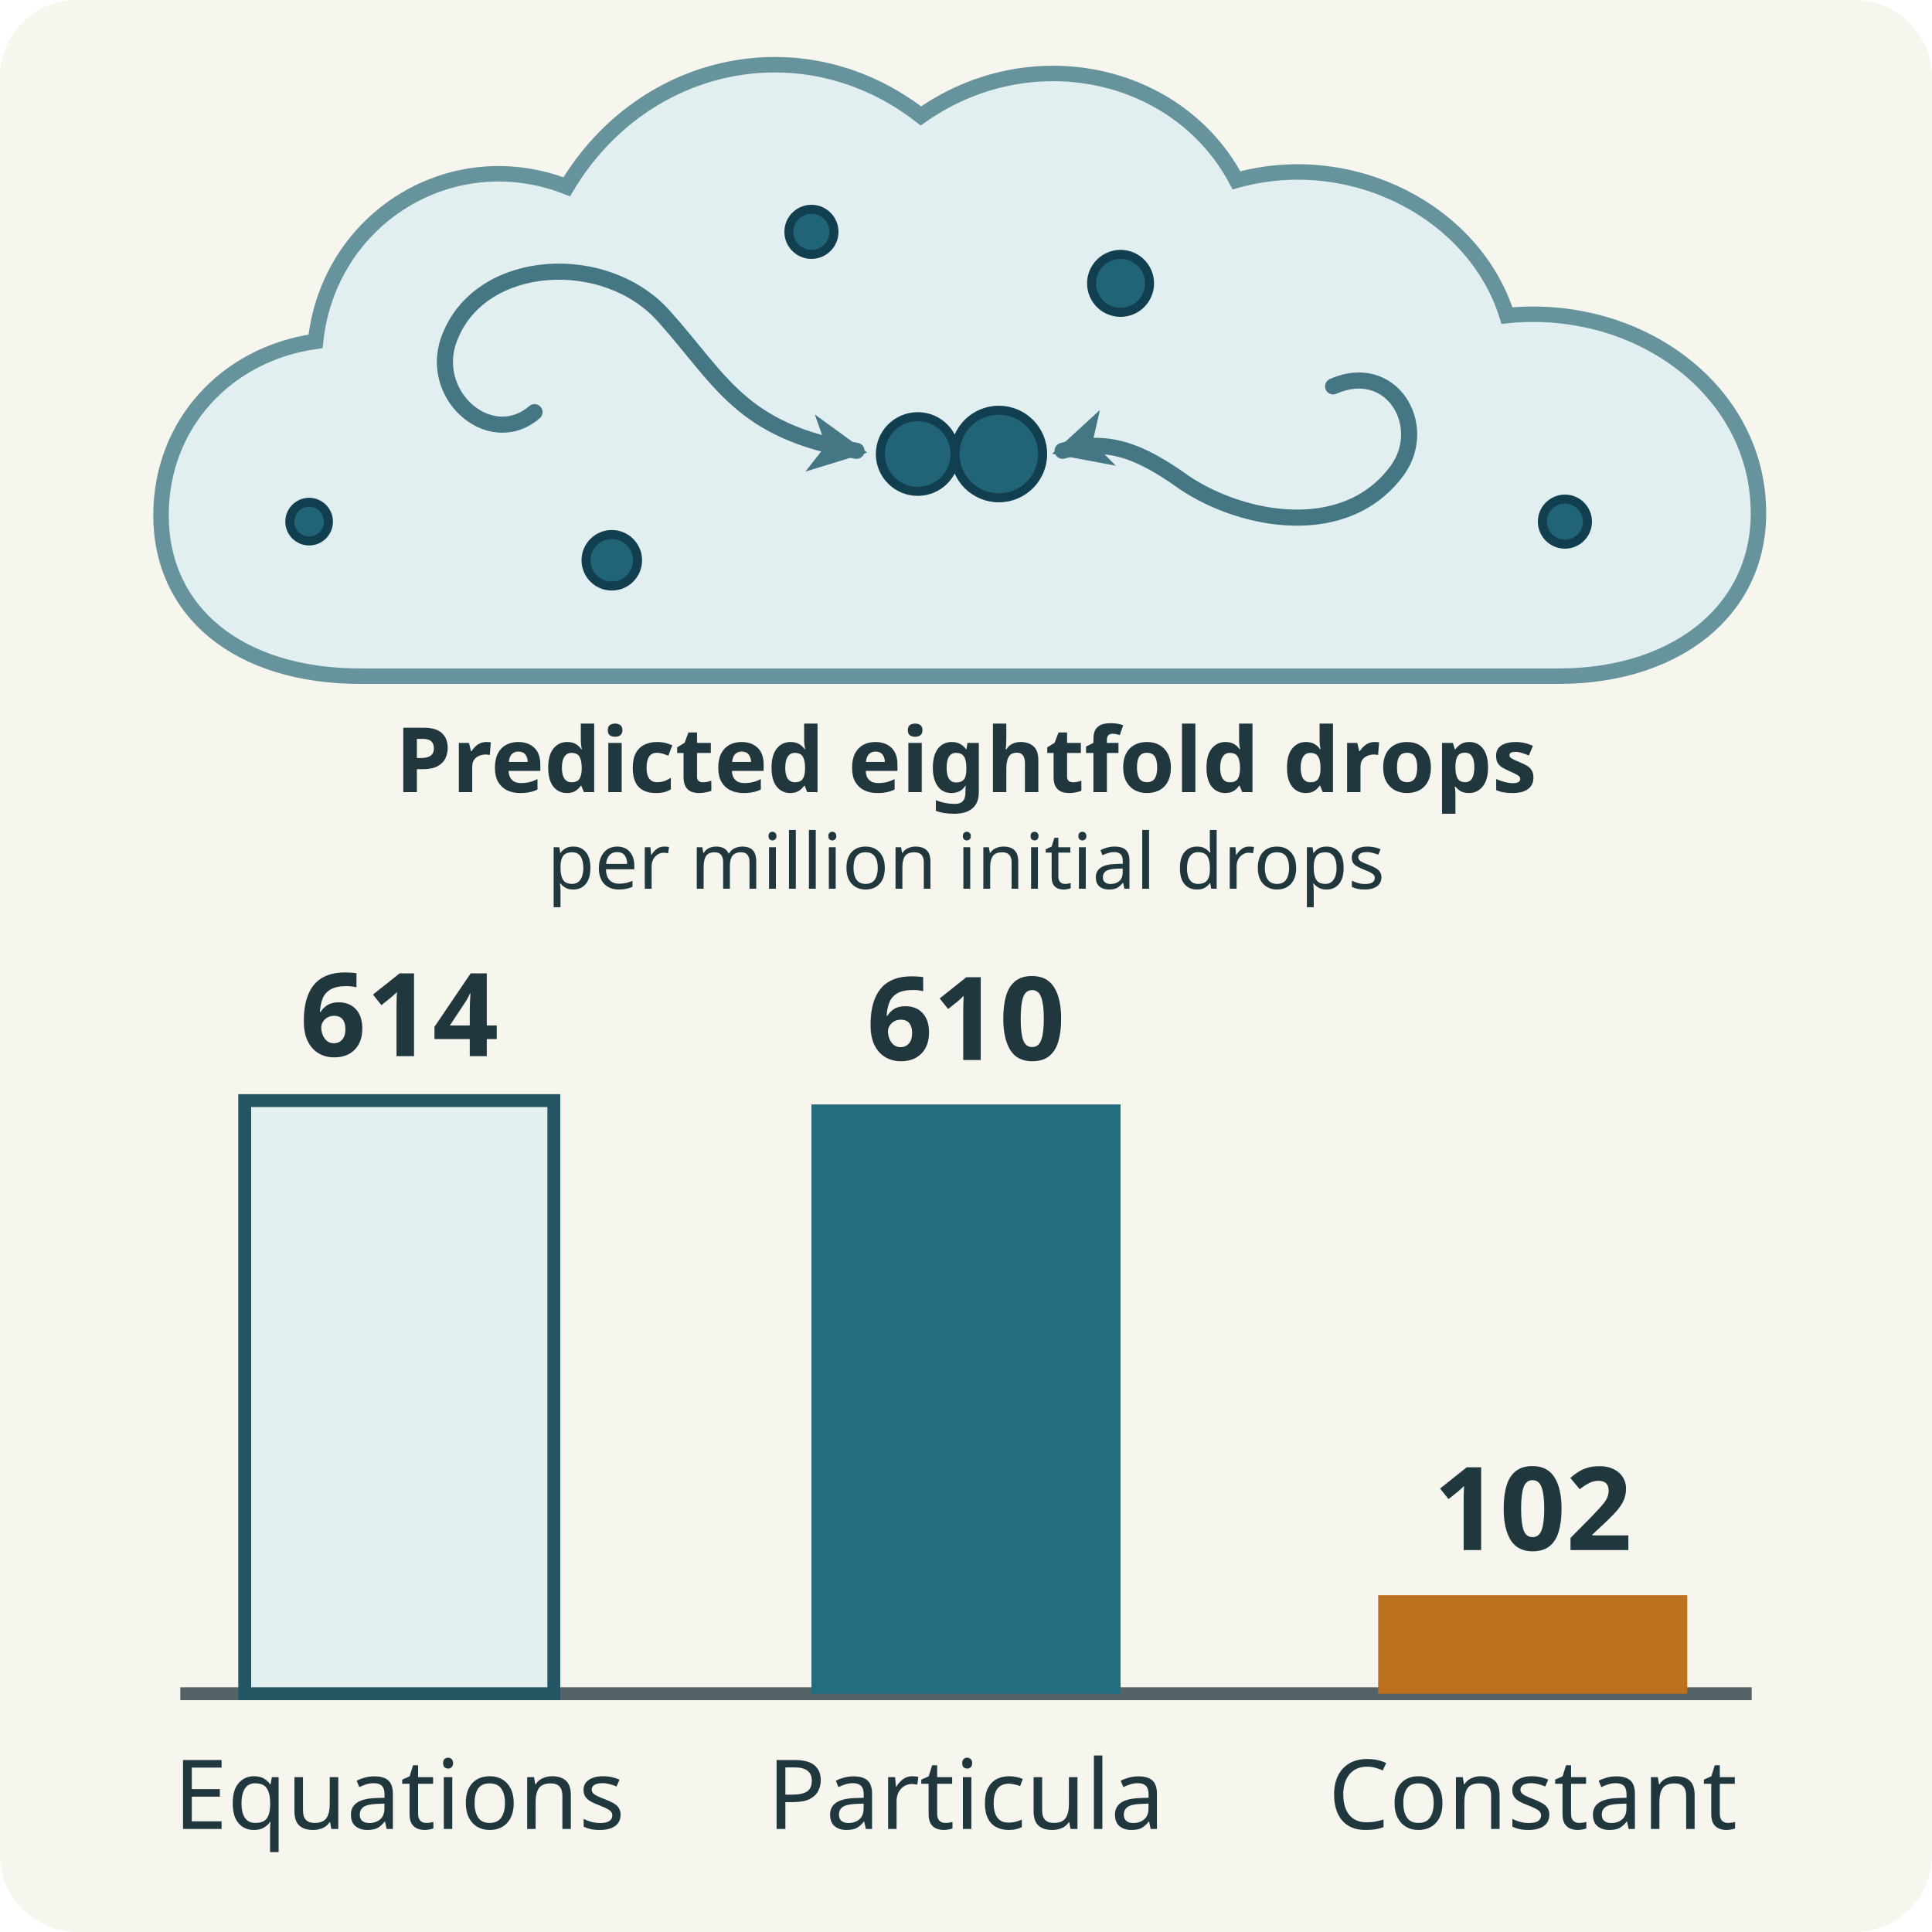
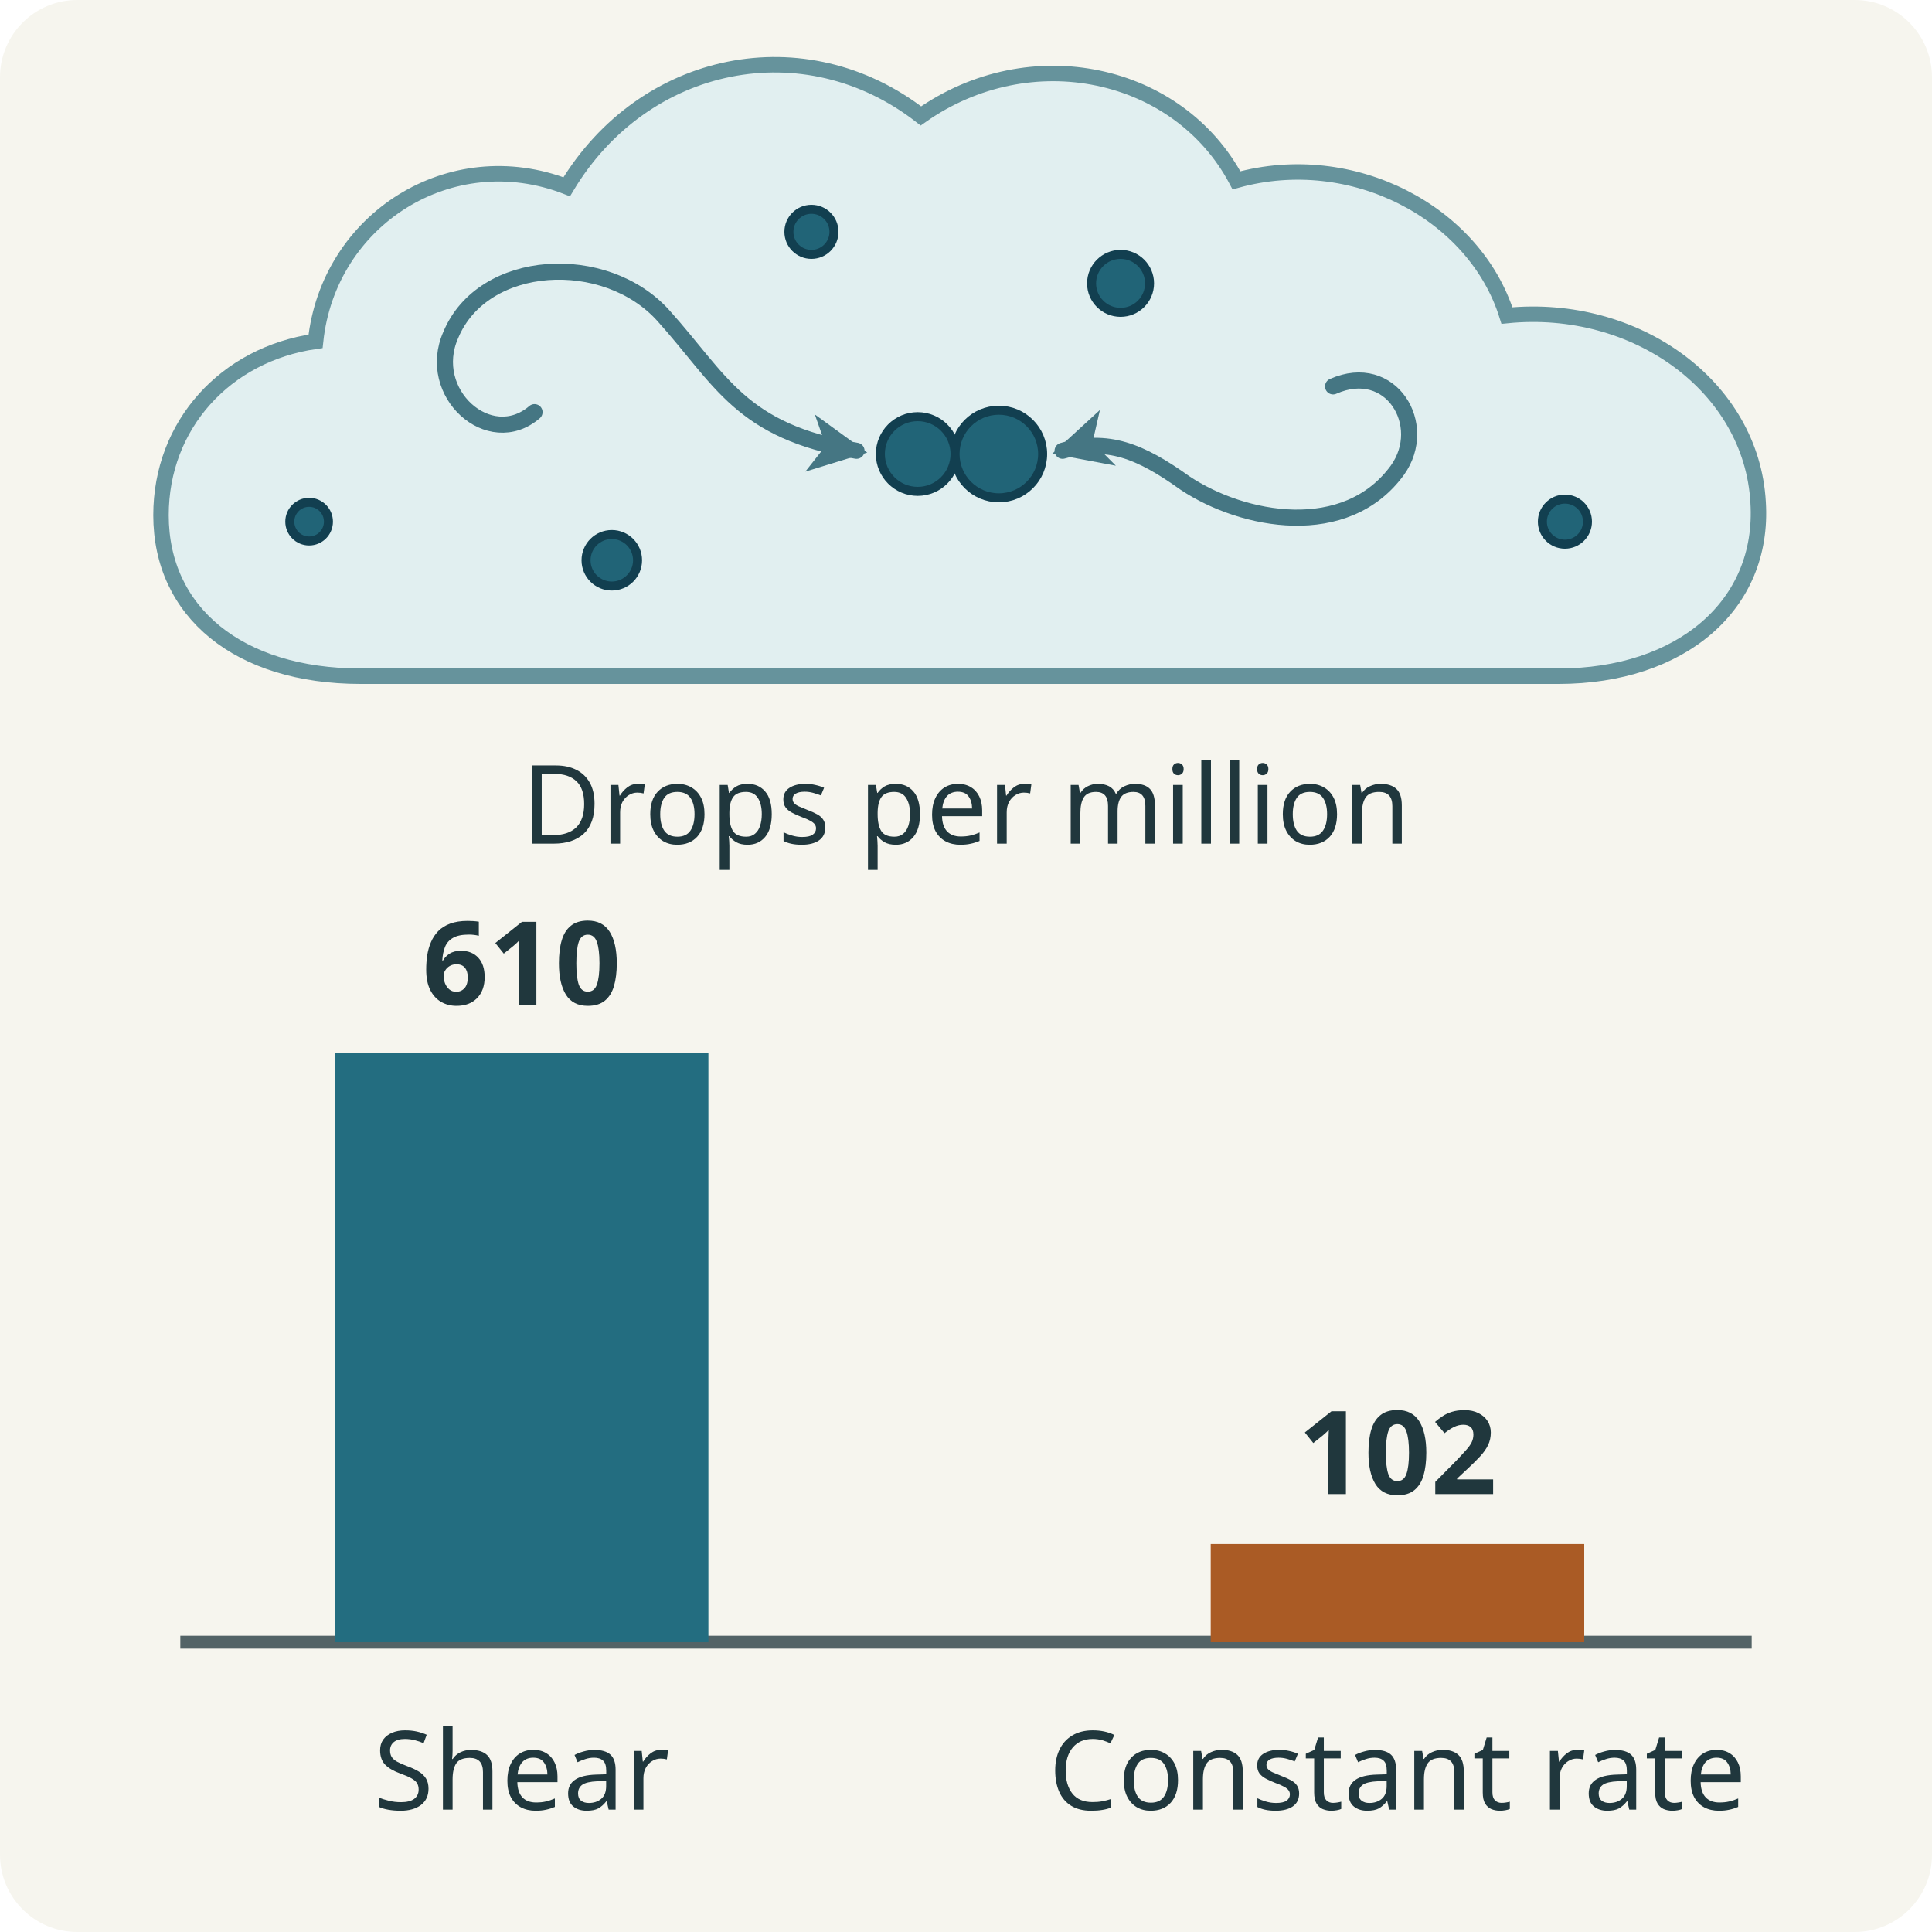
<svg xmlns="http://www.w3.org/2000/svg" width="3in" height="3in" viewBox="0 0 300 300" role="img" aria-labelledby="title desc">
  <defs>
    <marker id="flow" viewBox="0 0 8 8" refX="6.5" refY="4" markerWidth="3.6" markerHeight="3.6" orient="auto">
      <path d="M0 0 8 4 0 8 2.2 4Z" fill="#457683" />
    </marker>
  </defs>
  <rect width="300" height="300" rx="12" fill="#f6f5ee" />
  <path d="M56 105C37 105 25 95 25 80c0-14 10-25 24-27 2-19 21-31 39-24 12-20 37-25 55-11 17-12 40-7 49 10 18-5 37 5 42 21 20-2 38 11 39 29 1 16-12 27-31 27Z" fill="#e1eff0" stroke="#66939c" stroke-width="2.4" />
  <g fill="none" stroke="#457683" stroke-width="2.5" stroke-linecap="round" marker-end="url(#flow)">
    <path d="M83 64c-7 6-17-3-13-12 5-12 24-13 33-3 9 10 12 18 30 21" />
    <path d="M207 60c9-4 15 6 10 13-8 11-24 8-33 2-7-5-12-7-19-5" />
  </g>
  <g fill="#216477" stroke="#123f50" stroke-width="1.4">
    <circle cx="142.5" cy="70.5" r="5.8" />
    <circle cx="155.1" cy="70.5" r="6.8" />
    <circle cx="48" cy="81" r="3" />
    <circle cx="95" cy="87" r="4" />
    <circle cx="126" cy="36" r="3.5" />
    <circle cx="174" cy="44" r="4.5" />
    <circle cx="243" cy="81" r="3.5" />
  </g>
  <g font-family="sans-serif" fill="#20373d" text-anchor="middle">
-     <text x="150" y="123" font-size="14" font-weight="bold">Predicted eightfold drops</text>
-     <text x="150" y="138" font-size="12">per million initial drops</text>
-     <path d="M28 263h244" stroke="#536366" stroke-width="2" />
-     <rect x="38" y="170.9" width="48" height="92.1" fill="#e4eff0" stroke="#245563" stroke-width="2" />
-     <rect x="126" y="171.5" width="48" height="91.5" fill="#236d80" />
-     <rect x="214" y="247.7" width="48" height="15.3" fill="#bc711f" />
+     <text x="150" y="131" font-size="17">Drops per million</text>
+     <path d="M28 255h244" fill="none" stroke="#536366" stroke-width="2" />
+     <rect x="52" y="163.45" width="58" height="91.55" fill="#236d80" />
+     <rect x="188" y="239.75" width="58" height="15.25" fill="#aa5b25" />
    <g font-weight="bold" font-size="18">
-       <text x="62" y="164">614</text>
-       <text x="150" y="164.6">610</text>
-       <text x="238" y="240.7">102</text>
+       <text x="81" y="156">610</text>
+       <text x="217" y="232">102</text>
    </g>
-     <g font-size="15">
-       <text x="62" y="284">Equations</text>
-       <text x="150" y="284">Particula</text>
-       <text x="238" y="284">Constant</text>
+     <g font-size="17">
+       <text x="81" y="281">Shear</text>
+       <text x="217" y="281">Constant rate</text>
    </g>
  </g>
</svg>
